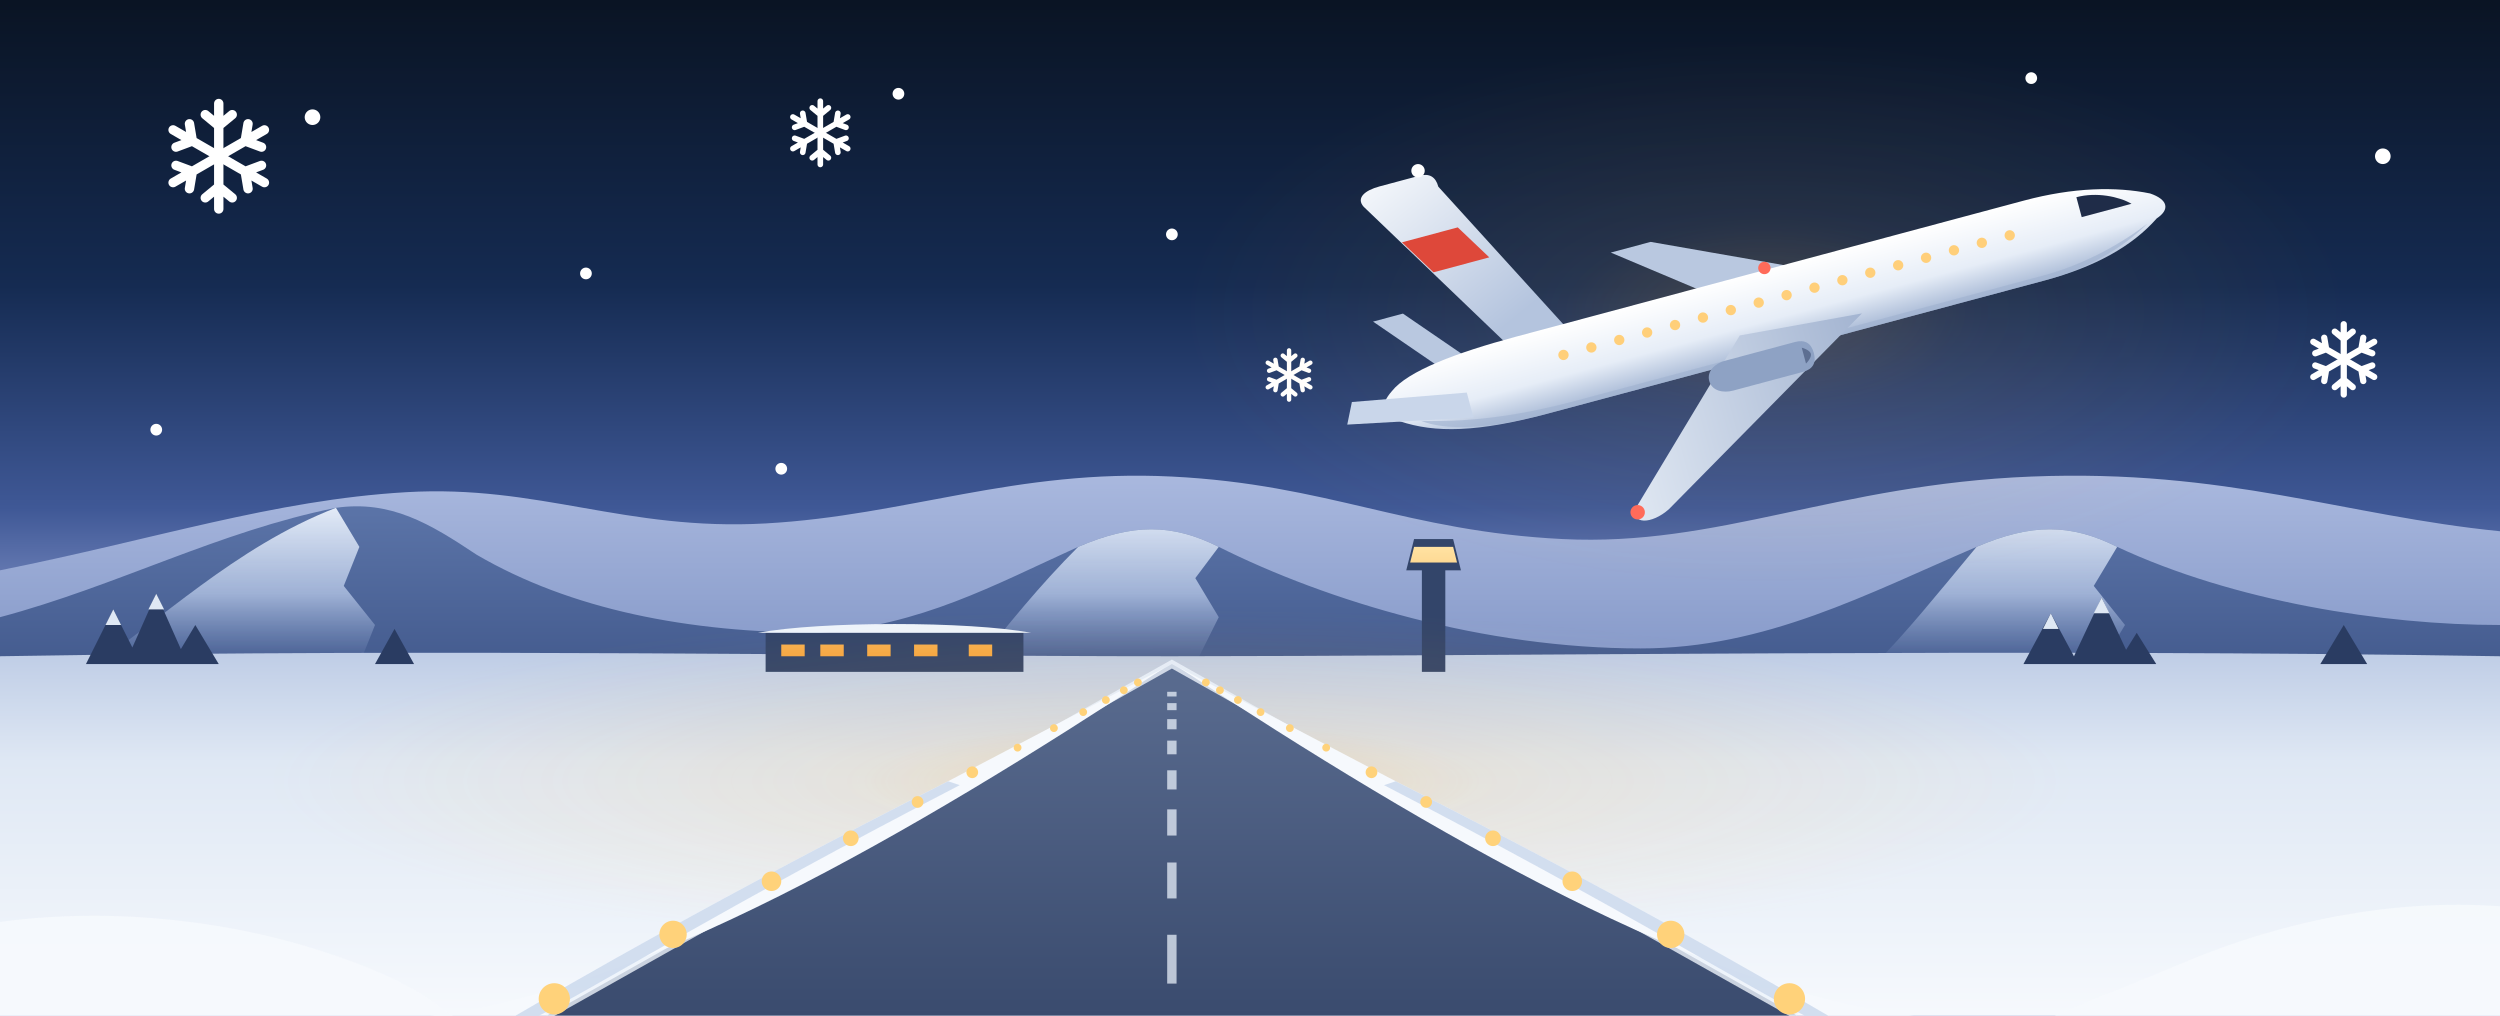
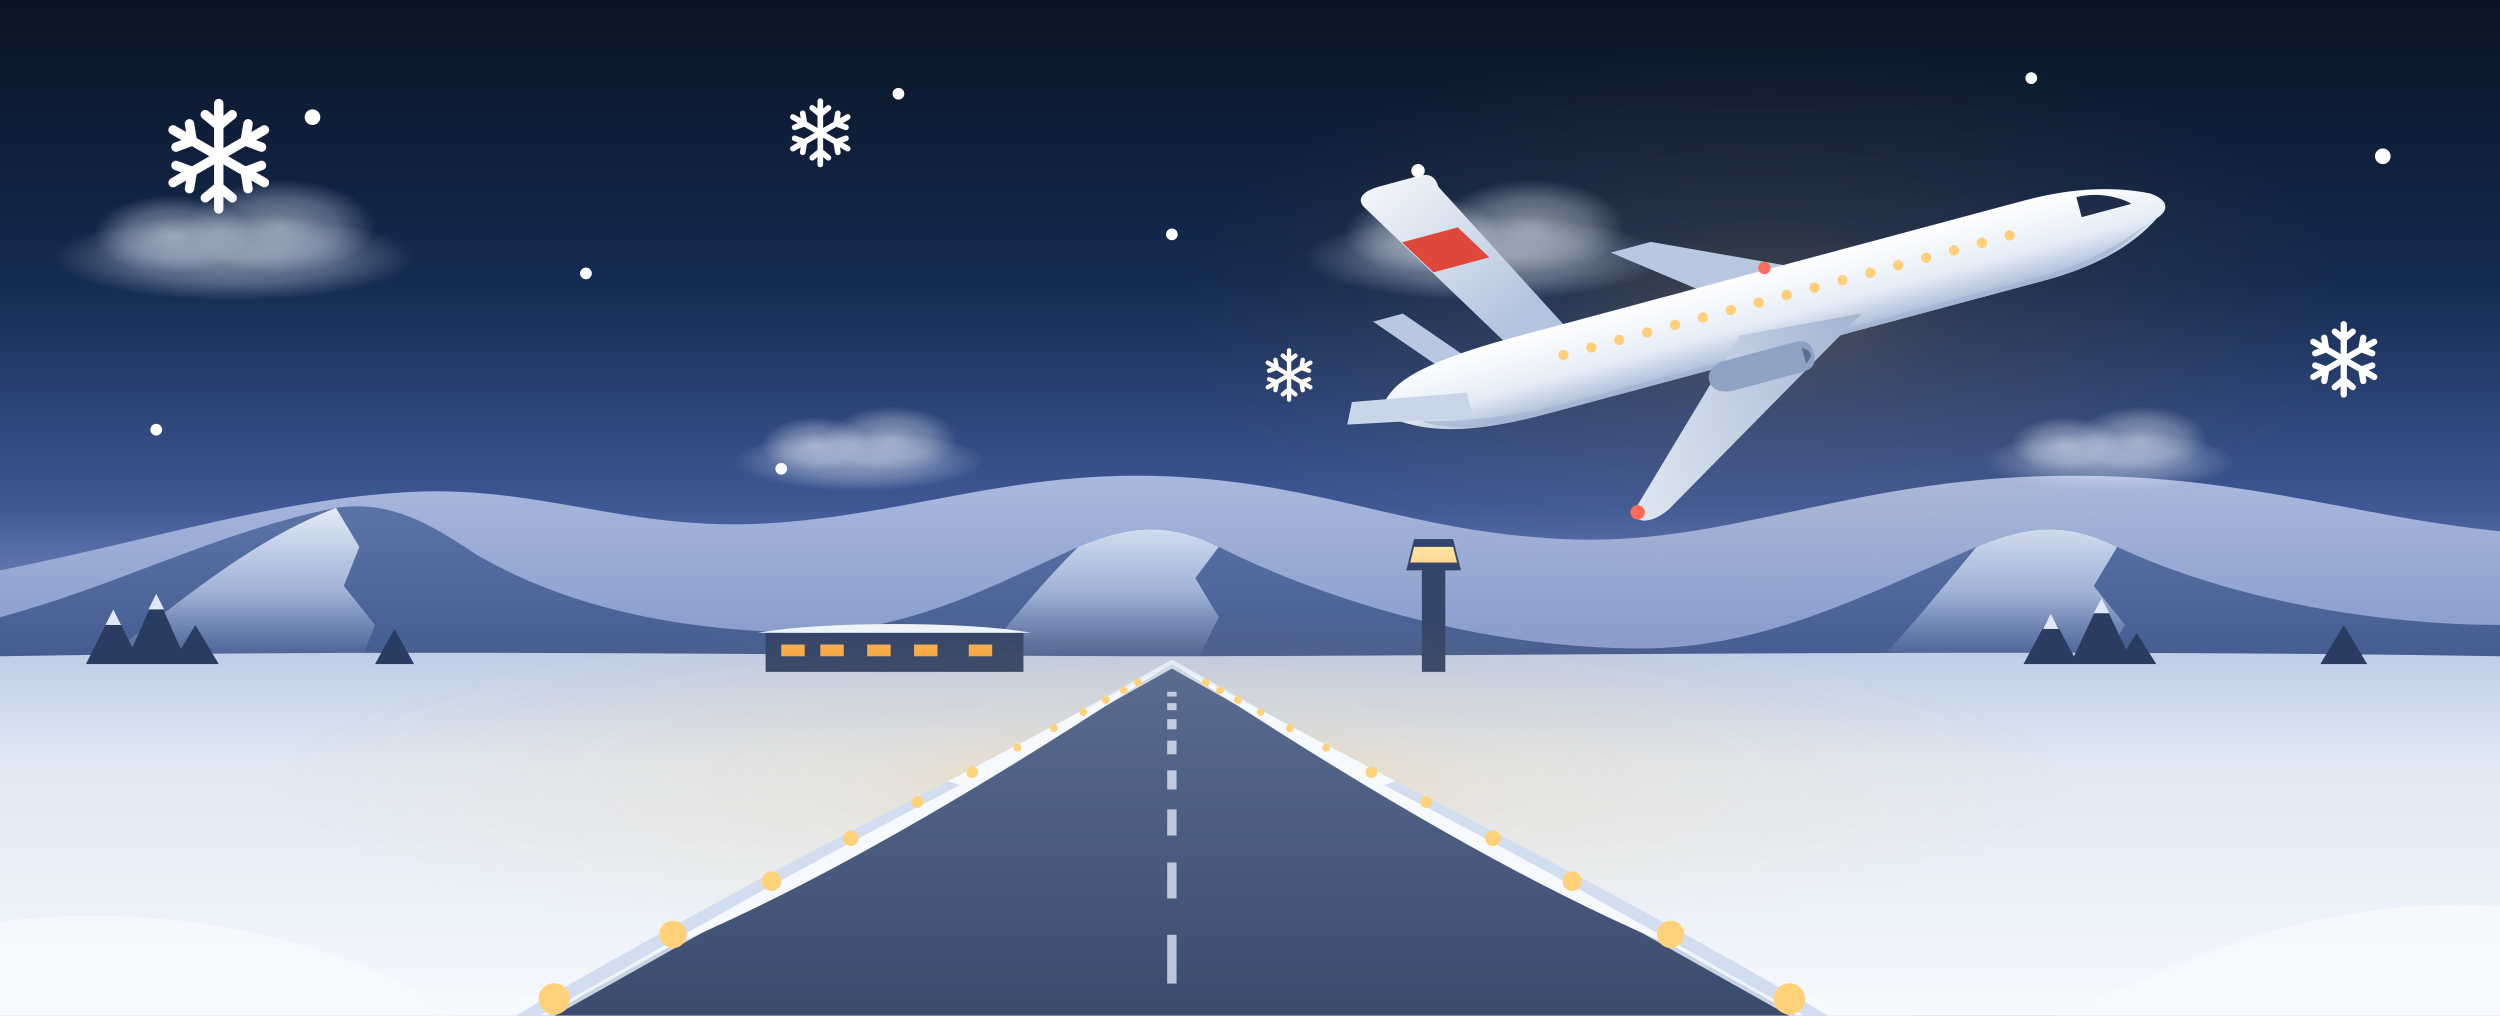
<svg xmlns="http://www.w3.org/2000/svg" viewBox="0 0 640 260" aria-hidden="true" focusable="false">
  <defs>
    <linearGradient id="plane-sky" x2="0" y2="1">
      <stop offset="0" stop-color="#0a1424" />
      <stop offset=".28" stop-color="#152b52" />
      <stop offset=".5" stop-color="#3f5896" />
      <stop offset=".66" stop-color="#97a5d6" />
    </linearGradient>
    <linearGradient id="plane-far" x2="0" y2="1">
      <stop offset="0" stop-color="#a9b8de" />
      <stop offset="1" stop-color="#8195c6" />
    </linearGradient>
    <linearGradient id="plane-ridge" x2="0" y2="1">
      <stop offset="0" stop-color="#5b74a8" />
      <stop offset="1" stop-color="#41588b" />
    </linearGradient>
    <linearGradient id="plane-face" x2="0" y2="1">
      <stop offset="0" stop-color="#e3ebf7" />
      <stop offset=".55" stop-color="#b3c4e4" stop-opacity=".8" />
      <stop offset="1" stop-color="#8fa4cf" stop-opacity="0" />
    </linearGradient>
    <linearGradient id="plane-plain" x2="0" y2="1">
      <stop offset="0" stop-color="#bfcde6" />
      <stop offset=".3" stop-color="#dfe8f4" />
      <stop offset="1" stop-color="#f6f9fd" />
    </linearGradient>
    <linearGradient id="plane-tarmac" x2="0" y2="1">
      <stop offset="0" stop-color="#5a6c90" />
      <stop offset="1" stop-color="#3a4b6e" />
    </linearGradient>
    <linearGradient id="plane-body" x2="0" y2="1">
      <stop offset="0" stop-color="#ffffff" />
      <stop offset=".6" stop-color="#e6edf7" />
      <stop offset="1" stop-color="#a9bad6" />
    </linearGradient>
    <linearGradient id="plane-wing" x2="1" y2="0">
      <stop offset="0" stop-color="#dfe7f2" />
      <stop offset="1" stop-color="#a3b4d1" />
    </linearGradient>
    <linearGradient id="plane-tail" x2=".4" y2="1">
      <stop offset="0" stop-color="#f4f7fb" />
      <stop offset="1" stop-color="#b4c4de" />
    </linearGradient>
    <linearGradient id="plane-win" x2="0" y2="1">
      <stop offset="0" stop-color="#ffe2a2" />
      <stop offset="1" stop-color="#f6a844" />
    </linearGradient>
    <radialGradient id="plane-glow">
      <stop offset="0" stop-color="#ffb43c" stop-opacity=".6" />
      <stop offset=".35" stop-color="#ffb43c" stop-opacity=".22" />
      <stop offset="1" stop-color="#ffb43c" stop-opacity="0" />
    </radialGradient>
    <symbol id="plane-x" viewBox="-10 -10 20 20">
      <path id="plane-arm" d="M0-9V9M-2.3-7.1 0-5.2 2.3-7.1M-2.3 7.1 0 5.2 2.3 7.1" />
      <use href="#plane-arm" transform="rotate(60)" />
      <use href="#plane-arm" transform="rotate(120)" />
    </symbol>
+     <radialGradient id="plane-cloud">
+       <stop offset="0" stop-color="#eef3fb" stop-opacity=".5" />
+       <stop offset=".6" stop-color="#dfe8f6" stop-opacity=".3" />
+       <stop offset="1" stop-color="#dfe8f6" stop-opacity="0" />
+     </radialGradient>
  </defs>
  <rect width="640" height="260" fill="url(#plane-sky)" />
  <path stroke="#fff" stroke-width="3" stroke-linecap="round" d="M150 70h0M230 24h0M300 60h0M560 140h0M40 110h0M200 120h0M520 20h0" />
  <path stroke="#fff" stroke-width="4" stroke-linecap="round" d="M80 30h0M610 40h0" />
  <g stroke="#fff" stroke-width="1.6" stroke-linecap="round" fill="none">
    <use href="#plane-x" x="41" y="25" width="30" height="30" />
    <use href="#plane-x" x="201" y="25" width="18" height="18" />
    <use href="#plane-x" x="323" y="89" width="14" height="14" />
    <use href="#plane-x" x="590" y="82" width="20" height="20" />
  </g>
  <path fill="url(#plane-far)" d="M0 146C40 138 70 128 104 126S160 136 196 134 260 120 300 122 360 136 400 138 470 124 520 122 600 132 640 136V176H0Z" />
  <path fill="url(#plane-ridge)" d="M0 158C30 150 56 136 86 130C100 128 110 134 122 142C146 156 176 162 210 162C236 160 254 150 276 140C290 134 300 134 312 140C340 154 380 166 420 166C452 166 478 152 506 140C520 134 530 134 542 140C572 154 610 160 640 160V176H0Z" />
  <path fill="url(#plane-face)" d="M86 130 92 140 88 150 96 160 92 170H24C40 160 60 140 86 130ZM276 140C290 134 300 134 312 140L306 148 312 158 306 170H250C258 160 266 150 276 140ZM506 140C520 134 530 134 542 140L536 150 544 160 538 170H480C488 162 496 152 506 140Z" />
  <path fill="url(#plane-plain)" d="M0 168C120 166 220 168 300 168S520 166 640 168V260H0Z" />
  <path fill="#2a3c62" d="M22 170 29 156 36 170ZM32 170 40 152 48 170ZM44 170 50 160 56 170ZM96 170 101 161 106 170ZM518 170 525 157 532 170ZM530 170 538 153 546 170ZM542 170 547 162 552 170ZM594 170 600 160 606 170Z" />
  <path fill="#dfe8f4" d="M27 160 29 156 31 160ZM38 156 40 152 42 156ZM523 161 525 157 527 161ZM536 157 538 153 540 157Z" />
  <path fill="#33456a" d="M196 172V162H262V172ZM364 172V146H370V172ZM360 146 362 138H372L374 146Z" />
  <path fill="url(#plane-win)" d="M200 165h6v3h-6ZM210 165h6v3h-6ZM222 165h6v3h-6ZM234 165h6v3h-6ZM248 165h6v3h-6ZM362 140h10l1 4h-12Z" />
  <path fill="#eef4fb" d="M194 162C210 159 248 159 264 162Z" />
  <ellipse cx="300" cy="200" rx="230" ry="44" fill="url(#plane-glow)" opacity=".55" />
  <path fill="url(#plane-tarmac)" d="M140 260L300 170L460 260Z" />
  <path fill="none" stroke="#eef4fb" stroke-width="2" opacity=".8" d="M140 260L300 170L460 260" />
  <path fill="#f6f9fd" d="M110 260C163.3 254 232.7 214 298 171L242.7 200C183.3 230 145.8 252 132 260ZM490 260C436.7 254 367.3 214 302 171L357.3 200C416.7 230 454.2 252 468 260Z" />
  <path fill="#c3d3ea" opacity=".7" d="M132 260C145.8 252 183.3 230 242.7 200L245.7 201C185.8 232 150.2 254 138 260ZM468 260C454.2 252 416.7 230 357.3 200L354.3 201C414.2 232 449.8 254 462 260Z" />
  <path fill="none" stroke="#e6eef8" stroke-width="2.4" opacity=".75" d="M300 251.8L300 239.3M300 230L300 220.8M300 213.9L300 207.2M300 202.1L300 197.2M300 193.1L300 189.6M300 186.7L300 184.1M300 181.8L300 180M300 178.3L300 177.1" />
  <path stroke="#ffd27a" stroke-width="2" stroke-linecap="round" d="M260.5 191.4h0M269.8 186.4h0M277.3 182.3h0M283.1 179.2h0M287.7 176.7h0M291.3 174.7h0" />
  <path stroke="#ffd27a" stroke-width="3" stroke-linecap="round" d="M234.9 205.3h0M248.9 197.7h0" />
  <path stroke="#ffd27a" stroke-width="4" stroke-linecap="round" d="M217.8 214.6h0" />
  <path stroke="#ffd27a" stroke-width="5" stroke-linecap="round" d="M197.5 225.6h0" />
  <path stroke="#ffd27a" stroke-width="7" stroke-linecap="round" d="M172.3 239.2h0" />
  <path stroke="#ffd27a" stroke-width="8" stroke-linecap="round" d="M141.9 255.7h0" />
  <path stroke="#ffd27a" stroke-width="2" stroke-linecap="round" d="M339.5 191.4h0M330.2 186.4h0M322.7 182.3h0M316.9 179.2h0M312.3 176.7h0M308.7 174.7h0" />
  <path stroke="#ffd27a" stroke-width="3" stroke-linecap="round" d="M365.1 205.3h0M351.1 197.7h0" />
  <path stroke="#ffd27a" stroke-width="4" stroke-linecap="round" d="M382.2 214.6h0" />
  <path stroke="#ffd27a" stroke-width="5" stroke-linecap="round" d="M402.5 225.6h0" />
  <path stroke="#ffd27a" stroke-width="7" stroke-linecap="round" d="M427.7 239.2h0" />
  <path stroke="#ffd27a" stroke-width="8" stroke-linecap="round" d="M458.1 255.7h0" />
  <ellipse cx="452" cy="80" rx="150" ry="70" fill="url(#plane-glow)" opacity=".35" />
-   <g transform="translate(452 80) rotate(-15) scale(1.32)">
-     <path fill="#b9c8e0" d="M-8-5-26-19H-18L10-6Z" />
-     <path fill="#b9c8e0" d="M-62-4-74-18H-68L-56-4Z" />
-     <path fill="url(#plane-tail)" d="M-50-7-70-40C-71-42-69-43-66-43H-58C-56-43-55-42-55-40L-38-7Z" />
-     <path fill="#de483a" d="M-64.6-31.4-53.4-31.4-49-24.2-60.2-24.2Z" />
-     <path fill="url(#plane-body)" d="M-74-4C-70-7-60-8-48-8H54C64-8 72-6 78-3 81-1 81 1 78 2 72 6 64 8 54 8H-46C-60 8-68 6-74 2-77 0-77-2-74-4Z" />
-     <path fill="#9fb1cf" opacity=".6" d="M-70 3C-60 6-50 7-40 7H54C62 7 70 5 76 2.5 70 6 62 8 54 8H-46C-58 8-66 6-70 3Z" />
-     <path fill="#c9d6ea" d="M-60 0-82-4-84 0-60 5Z" />
-     <path fill="url(#plane-wing)" d="M-6 3-34 30C-36 33-32 34-28 32L18 5Z" />
-     <path fill="#8ea2c4" d="M-14 10C-14 8-12 7-10 7H4C6 7 7 8 7 10S6 13 4 13H-10C-12 13-14 12-14 10Z" />
-     <path fill="#5d6f92" d="M5 8.4C6 9 6.4 9.6 6.4 10S6 11 5 11.6Z" />
-     <path fill="#1f2c48" d="M64-6C68-6 72-4 74-2H64Z" />
-     <path stroke="#ffcf7a" stroke-width="2" stroke-linecap="round" stroke-dasharray="0 5.6" d="M-40-2.2H52" />
-     <circle cx="-34" cy="31" r="1.4" fill="#ff6b5a" />
-     <circle cx="-58" cy="-44" r="1.3" fill="#fff" />
-     <circle cx="2" cy="-8.4" r="1.2" fill="#ff6b5a" />
+   <g data-actor="clouds" data-box="-40 30 1000 110" fill="url(#plane-cloud)">
+     <ellipse cx="60" cy="66" rx="46" ry="11" />
+     <ellipse cx="44" cy="60" rx="20" ry="10" />
+     <ellipse cx="72" cy="58" rx="24" ry="12" />
+     <ellipse cx="380" cy="66" rx="46" ry="11" />
+     <ellipse cx="364" cy="60" rx="20" ry="10" />
+     <ellipse cx="392" cy="58" rx="24" ry="12" />
+     <ellipse cx="700" cy="66" rx="46" ry="11" />
+     <ellipse cx="684" cy="60" rx="20" ry="10" />
+     <ellipse cx="712" cy="58" rx="24" ry="12" />
+     <ellipse cx="220" cy="118" rx="32.2" ry="7.7" />
+     <ellipse cx="208.8" cy="113.8" rx="14" ry="7" />
+     <ellipse cx="228.4" cy="112.4" rx="16.8" ry="8.4" />
+     <ellipse cx="540" cy="118" rx="32.2" ry="7.7" />
+     <ellipse cx="528.8" cy="113.8" rx="14" ry="7" />
+     <ellipse cx="548.4" cy="112.4" rx="16.8" ry="8.4" />
+     <ellipse cx="860" cy="118" rx="32.2" ry="7.7" />
+     <ellipse cx="848.8" cy="113.8" rx="14" ry="7" />
+     <ellipse cx="868.4" cy="112.4" rx="16.8" ry="8.4" />
+   </g>
+   <g data-actor="jet" data-box="326 0 244 160">
+     <g transform="translate(452 80) rotate(-15) scale(1.32)">
+       <path fill="#b9c8e0" d="M-8-5-26-19H-18L10-6Z" />
+       <path fill="#b9c8e0" d="M-62-4-74-18H-68L-56-4Z" />
+       <path fill="url(#plane-tail)" d="M-50-7-70-40C-71-42-69-43-66-43H-58C-56-43-55-42-55-40L-38-7Z" />
+       <path fill="#de483a" d="M-64.6-31.4-53.4-31.4-49-24.2-60.2-24.2Z" />
+       <path fill="url(#plane-body)" d="M-74-4C-70-7-60-8-48-8H54C64-8 72-6 78-3 81-1 81 1 78 2 72 6 64 8 54 8H-46C-60 8-68 6-74 2-77 0-77-2-74-4Z" />
+       <path fill="#9fb1cf" opacity=".6" d="M-70 3C-60 6-50 7-40 7H54C62 7 70 5 76 2.5 70 6 62 8 54 8H-46C-58 8-66 6-70 3Z" />
+       <path fill="#c9d6ea" d="M-60 0-82-4-84 0-60 5Z" />
+       <path fill="url(#plane-wing)" d="M-6 3-34 30C-36 33-32 34-28 32L18 5Z" />
+       <path fill="#8ea2c4" d="M-14 10C-14 8-12 7-10 7H4C6 7 7 8 7 10S6 13 4 13H-10C-12 13-14 12-14 10Z" />
+       <path fill="#5d6f92" d="M5 8.4C6 9 6.4 9.6 6.4 10S6 11 5 11.6Z" />
+       <path fill="#1f2c48" d="M64-6C68-6 72-4 74-2H64Z" />
+       <path stroke="#ffcf7a" stroke-width="2" stroke-linecap="round" stroke-dasharray="0 5.6" d="M-40-2.2H52" />
+       <circle cx="-34" cy="31" r="1.4" fill="#ff6b5a" />
+       <circle cx="-58" cy="-44" r="1.3" fill="#fff" />
+       <circle cx="2" cy="-8.4" r="1.2" fill="#ff6b5a" />
+     </g>
  </g>
  <path fill="#f6f9fd" opacity=".9" d="M0 236C30 232 60 236 84 244S112 258 116 260H0ZM640 232C612 230 584 236 560 246S530 258 526 260H640Z" />
</svg>
